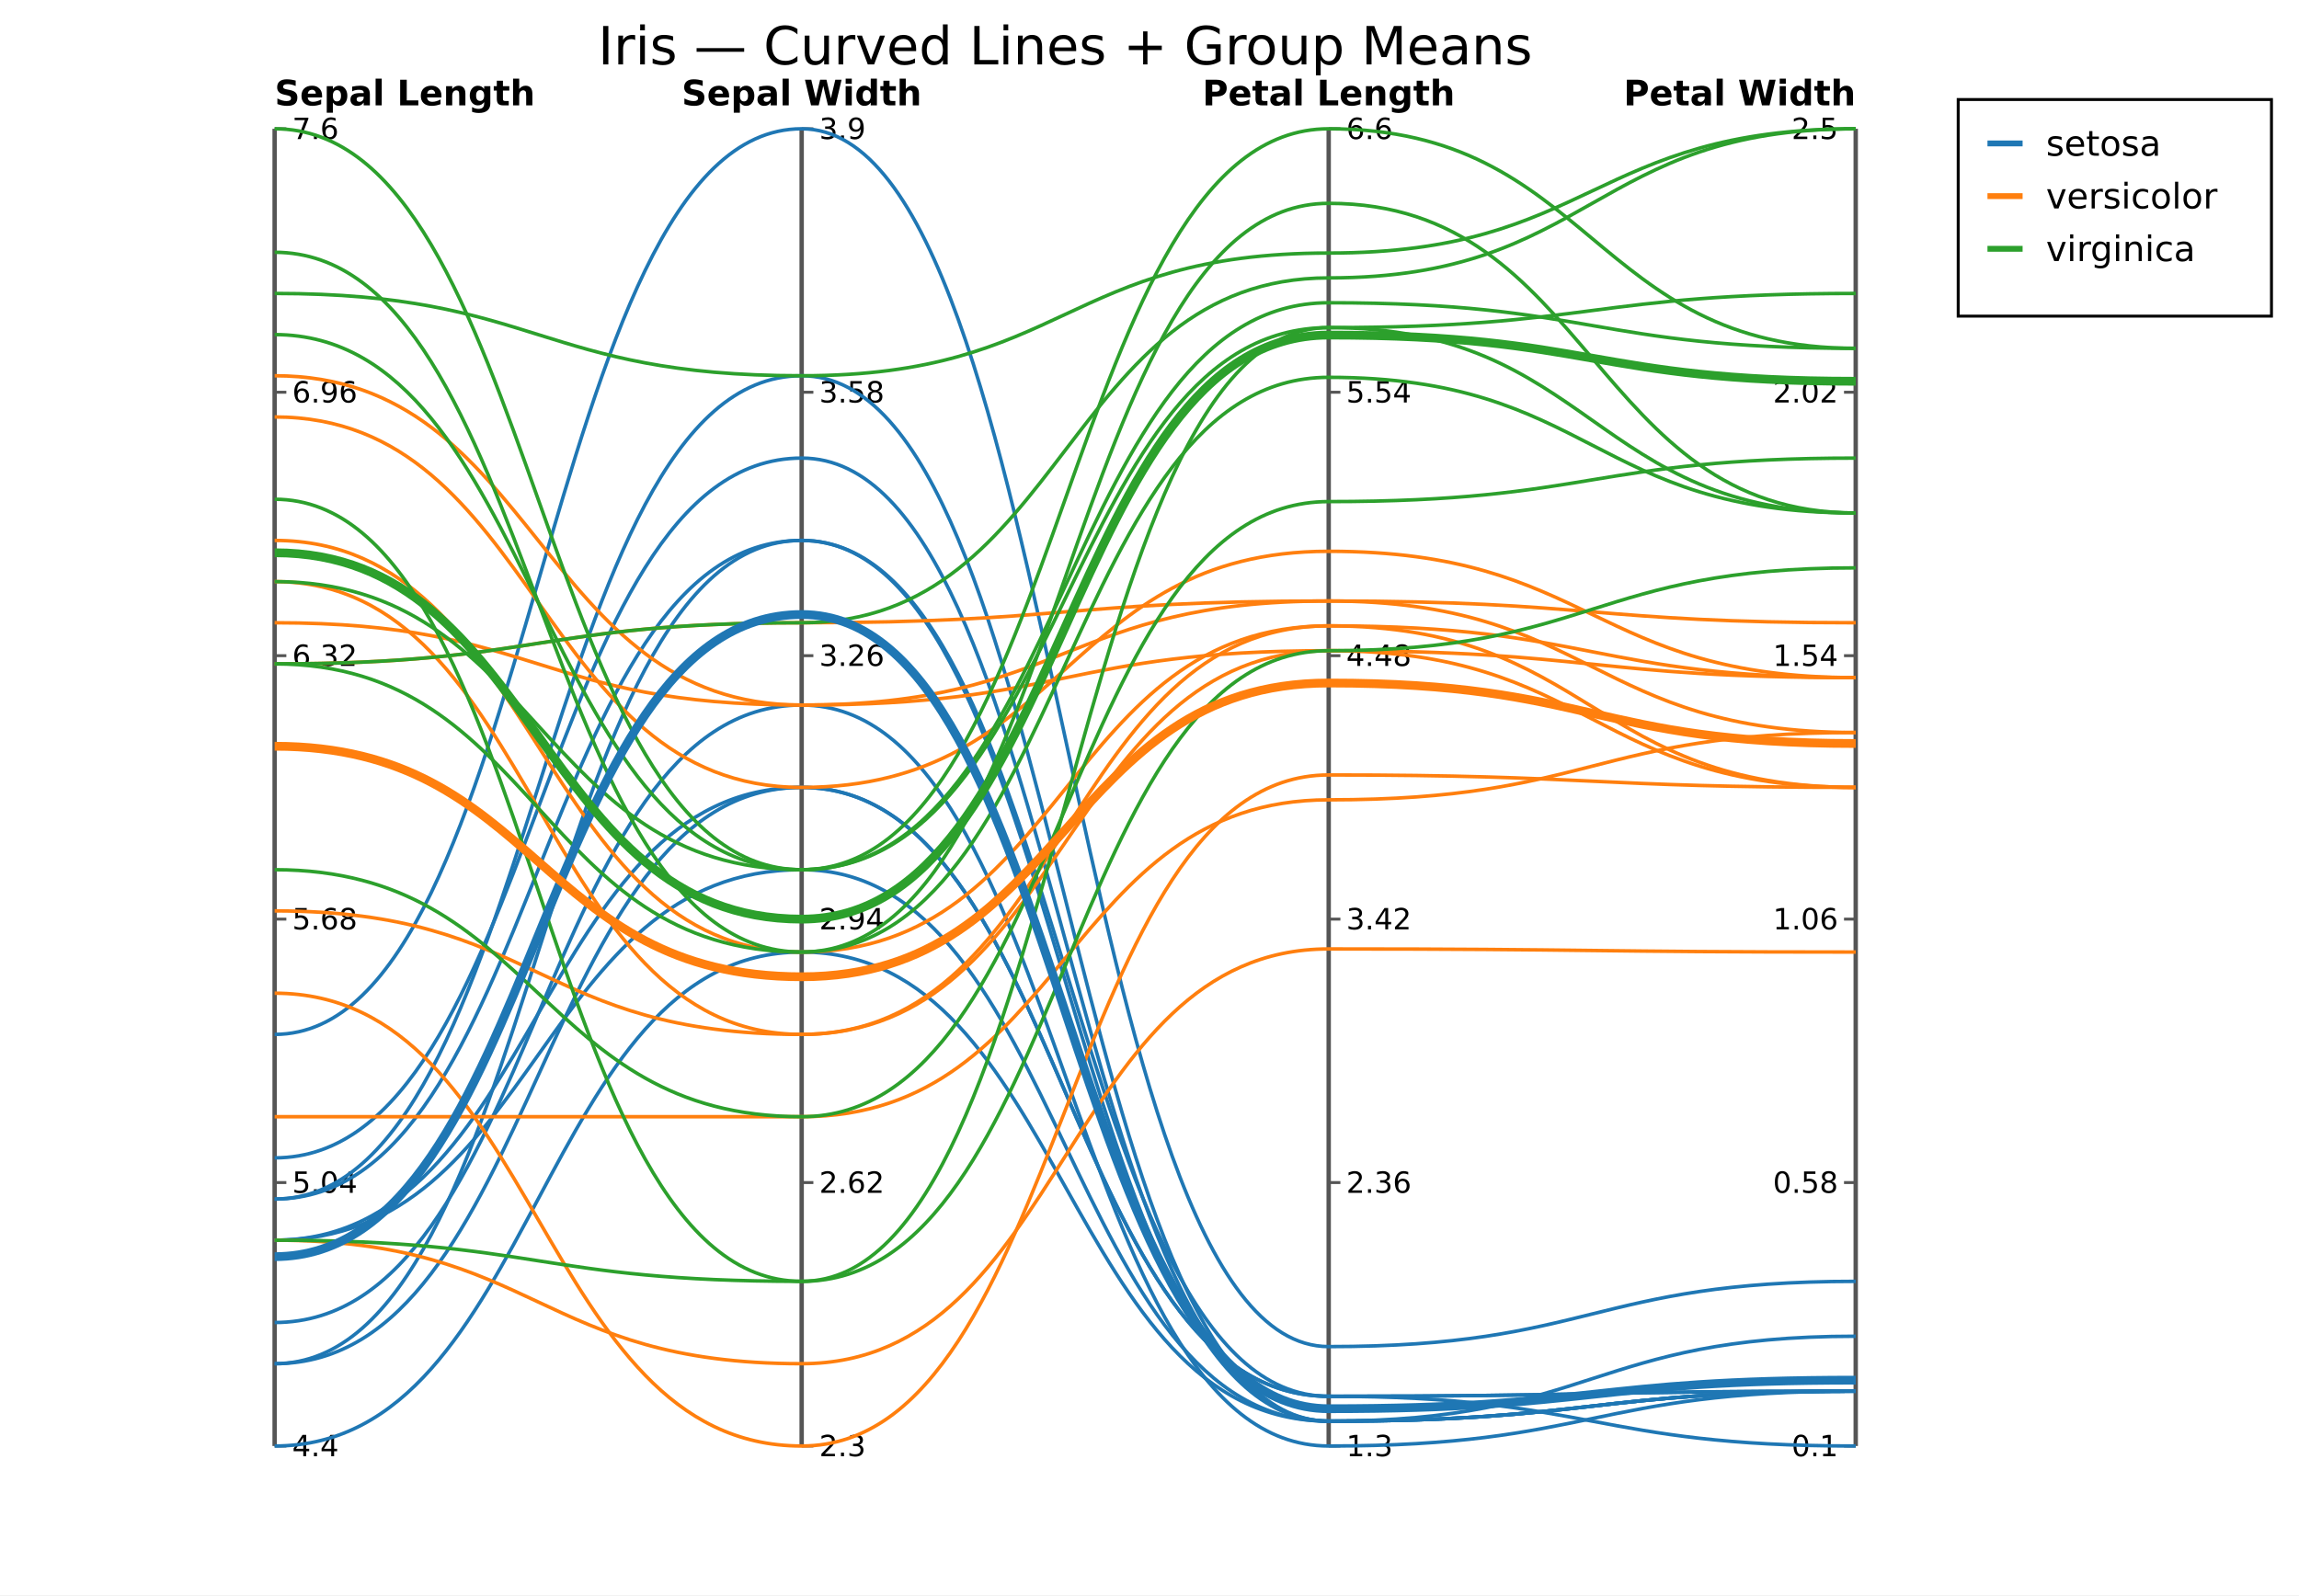
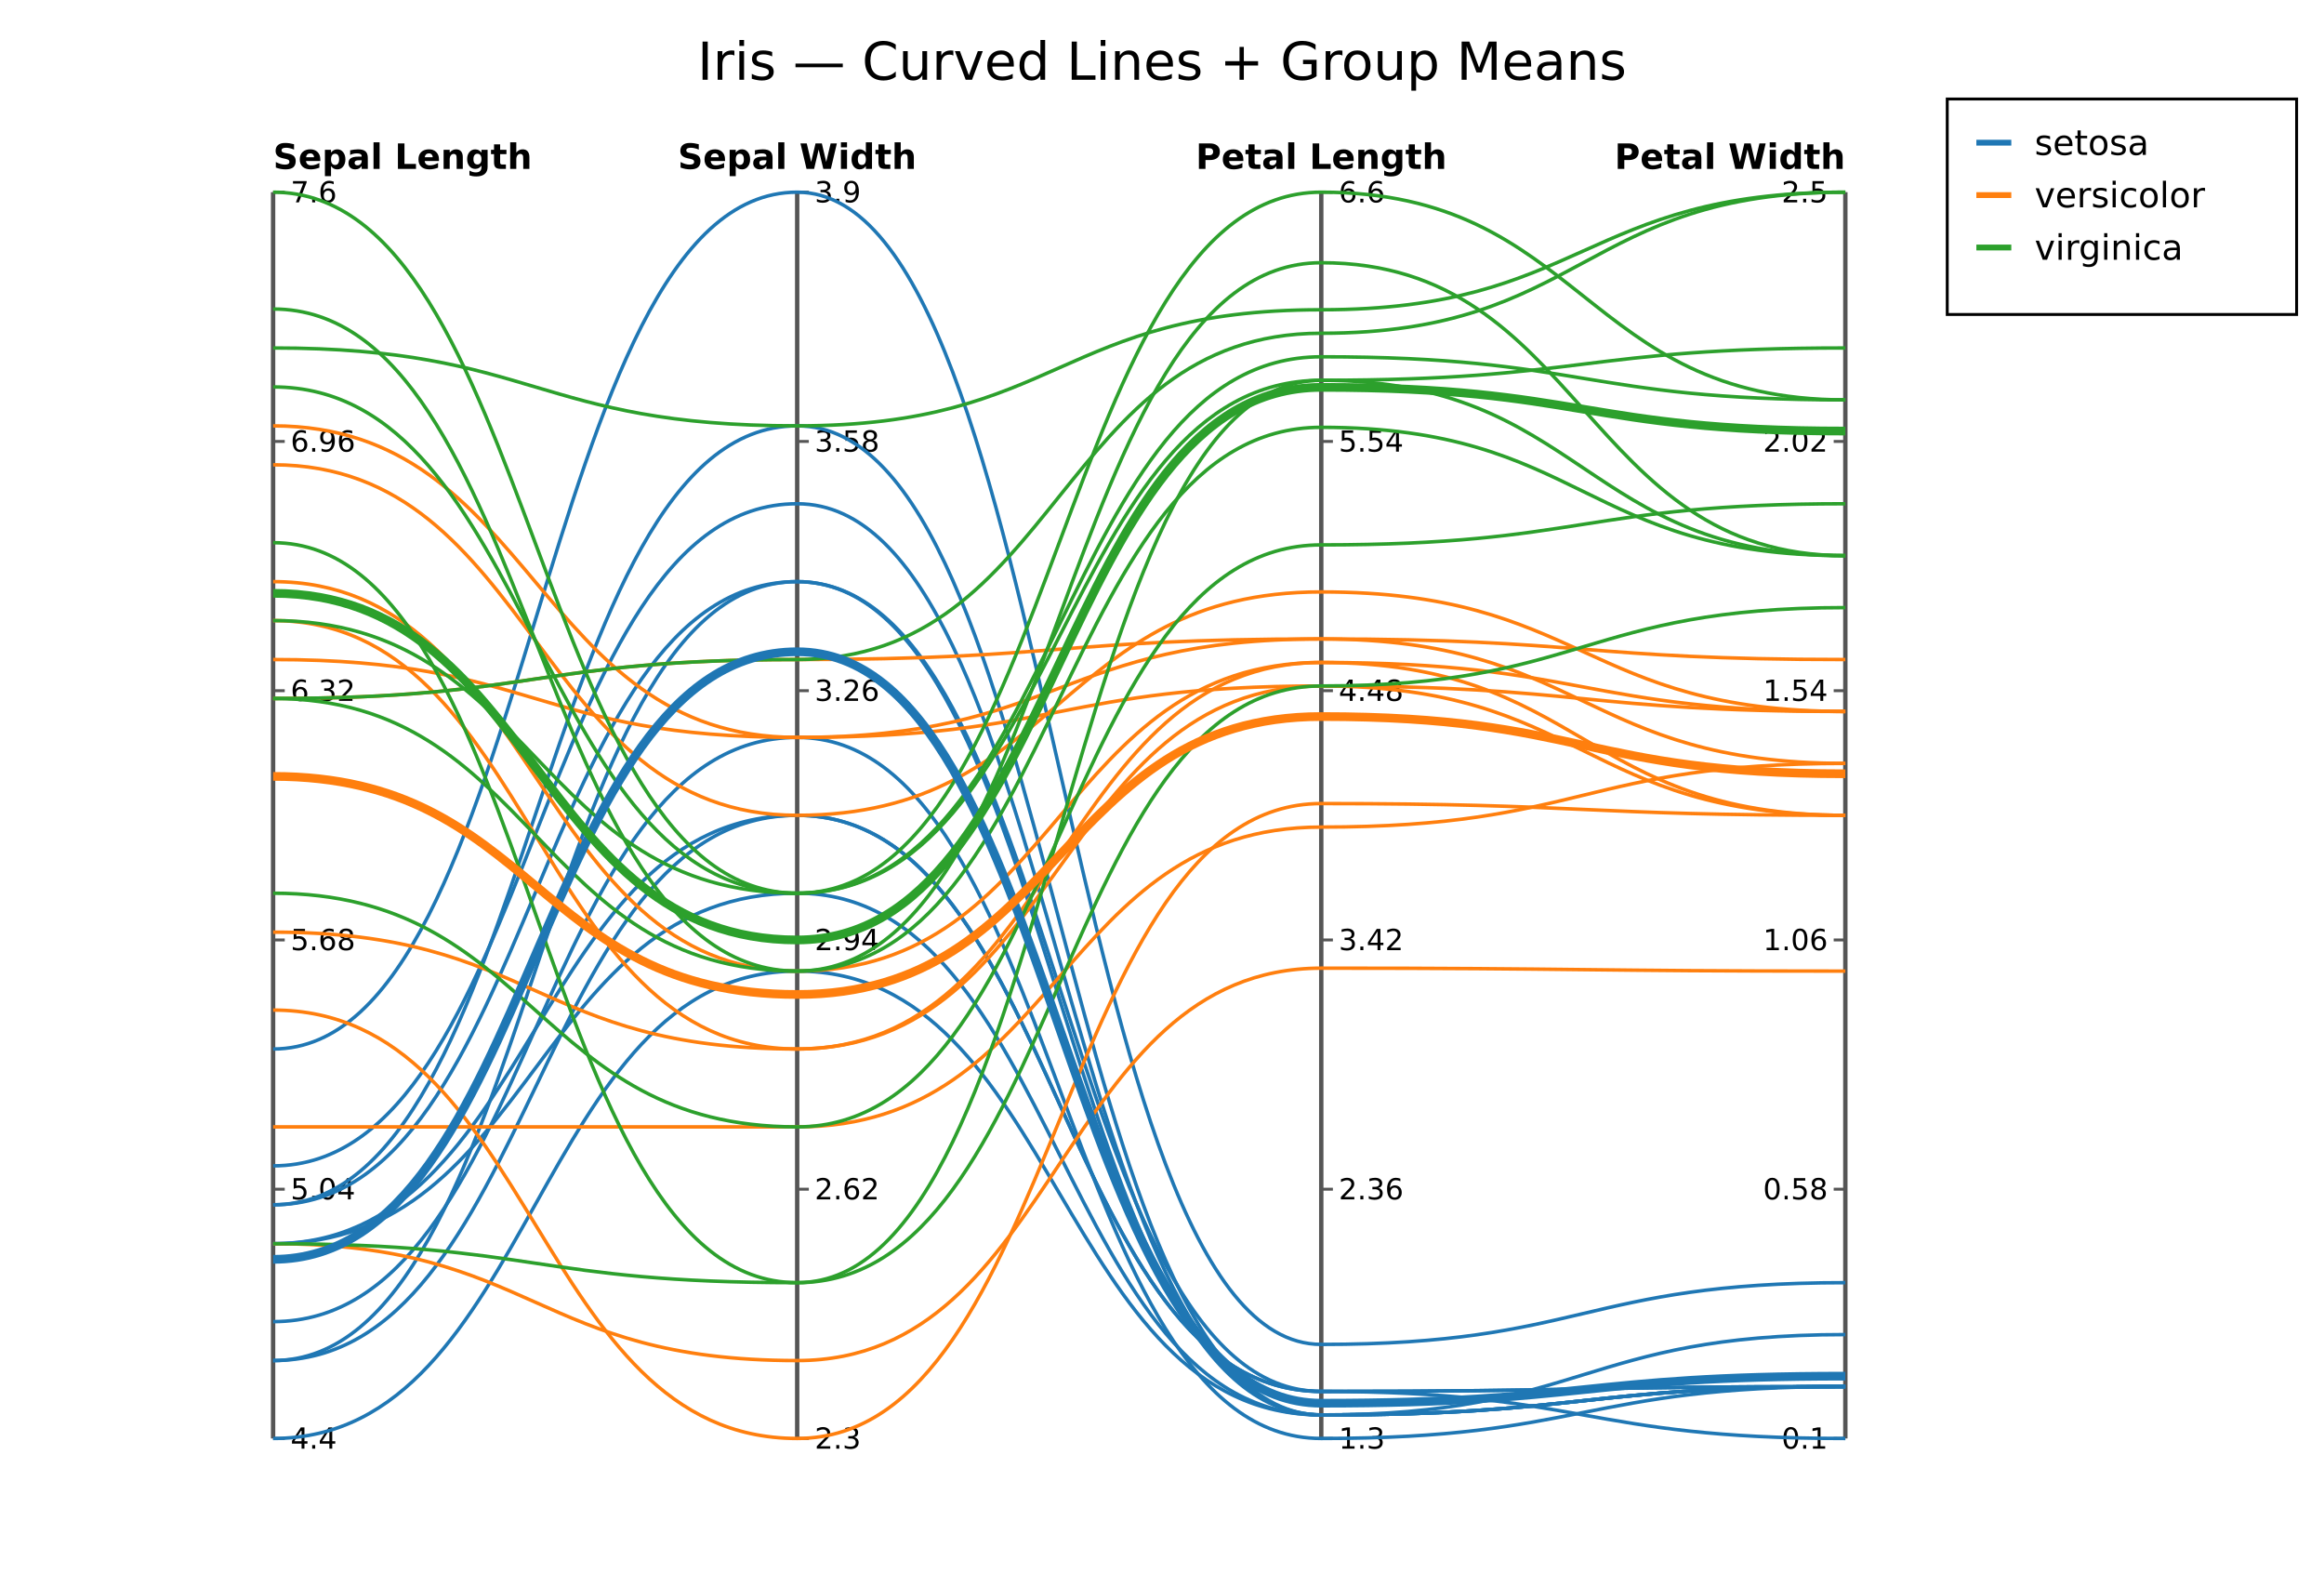
- <svg xmlns="http://www.w3.org/2000/svg" width="785.2" height="545" font-family="DejaVu Sans, Liberation Sans, Arial, sans-serif" fill="black">
+ <svg xmlns="http://www.w3.org/2000/svg" width="798.2" height="545" font-family="DejaVu Sans, Liberation Sans, Arial, sans-serif" fill="black">
  <rect width="100%" height="100%" fill="white" />
-   <text x="363.8" y="22" font-size="18" text-anchor="middle">Iris — Curved Lines + Group Means</text>
-   <line x1="93.8" y1="44" x2="93.8" y2="494" stroke="#555555" stroke-width="1.5" />
-   <line x1="273.8" y1="44" x2="273.8" y2="494" stroke="#555555" stroke-width="1.5" />
-   <line x1="453.8" y1="44" x2="453.8" y2="494" stroke="#555555" stroke-width="1.5" />
-   <line x1="633.8" y1="44" x2="633.8" y2="494" stroke="#555555" stroke-width="1.5" />
-   <text x="93.8" y="36" font-size="12" text-anchor="start" font-weight="bold">Sepal Length</text>
-   <text x="273.8" y="36" font-size="12" text-anchor="middle" font-weight="bold">Sepal Width</text>
-   <text x="453.8" y="36" font-size="12" text-anchor="middle" font-weight="bold">Petal Length</text>
-   <text x="633.8" y="36" font-size="12" text-anchor="end" font-weight="bold">Petal Width</text>
+   <text x="399.1" y="27.4" font-size="18" text-anchor="middle">Iris — Curved Lines + Group Means</text>
+   <line x1="93.8" y1="66" x2="93.8" y2="494" stroke="#555555" stroke-width="1.5" />
+   <line x1="273.8" y1="66" x2="273.8" y2="494" stroke="#555555" stroke-width="1.5" />
+   <line x1="453.8" y1="66" x2="453.8" y2="494" stroke="#555555" stroke-width="1.5" />
+   <line x1="633.8" y1="66" x2="633.8" y2="494" stroke="#555555" stroke-width="1.5" />
+   <text x="93.8" y="58" font-size="12" text-anchor="start" font-weight="bold">Sepal Length</text>
+   <text x="273.8" y="58" font-size="12" text-anchor="middle" font-weight="bold">Sepal Width</text>
+   <text x="453.8" y="58" font-size="12" text-anchor="middle" font-weight="bold">Petal Length</text>
+   <text x="633.8" y="58" font-size="12" text-anchor="end" font-weight="bold">Petal Width</text>
  <line x1="93.8" y1="494" x2="97.8" y2="494" stroke="#555555" stroke-width="1" />
  <text x="99.8" y="497.5" font-size="10" text-anchor="start">4.4</text>
-   <line x1="93.8" y1="404" x2="97.8" y2="404" stroke="#555555" stroke-width="1" />
-   <text x="99.8" y="407.5" font-size="10" text-anchor="start">5.04</text>
-   <line x1="93.8" y1="314" x2="97.8" y2="314" stroke="#555555" stroke-width="1" />
-   <text x="99.8" y="317.5" font-size="10" text-anchor="start">5.68</text>
-   <line x1="93.8" y1="224" x2="97.8" y2="224" stroke="#555555" stroke-width="1" />
-   <text x="99.8" y="227.5" font-size="10" text-anchor="start">6.32</text>
-   <line x1="93.8" y1="134" x2="97.8" y2="134" stroke="#555555" stroke-width="1" />
-   <text x="99.8" y="137.5" font-size="10" text-anchor="start">6.96</text>
-   <line x1="93.8" y1="44" x2="97.8" y2="44" stroke="#555555" stroke-width="1" />
-   <text x="99.8" y="47.5" font-size="10" text-anchor="start">7.6</text>
+   <line x1="93.8" y1="408.4" x2="97.8" y2="408.4" stroke="#555555" stroke-width="1" />
+   <text x="99.8" y="411.9" font-size="10" text-anchor="start">5.04</text>
+   <line x1="93.8" y1="322.8" x2="97.8" y2="322.8" stroke="#555555" stroke-width="1" />
+   <text x="99.8" y="326.3" font-size="10" text-anchor="start">5.68</text>
+   <line x1="93.8" y1="237.2" x2="97.8" y2="237.2" stroke="#555555" stroke-width="1" />
+   <text x="99.8" y="240.7" font-size="10" text-anchor="start">6.32</text>
+   <line x1="93.8" y1="151.6" x2="97.8" y2="151.6" stroke="#555555" stroke-width="1" />
+   <text x="99.8" y="155.1" font-size="10" text-anchor="start">6.96</text>
+   <line x1="93.8" y1="66" x2="97.8" y2="66" stroke="#555555" stroke-width="1" />
+   <text x="99.8" y="69.5" font-size="10" text-anchor="start">7.6</text>
  <line x1="273.8" y1="494" x2="277.8" y2="494" stroke="#555555" stroke-width="1" />
  <text x="279.8" y="497.5" font-size="10" text-anchor="start">2.3</text>
-   <line x1="273.8" y1="404" x2="277.8" y2="404" stroke="#555555" stroke-width="1" />
-   <text x="279.8" y="407.5" font-size="10" text-anchor="start">2.62</text>
-   <line x1="273.8" y1="314" x2="277.8" y2="314" stroke="#555555" stroke-width="1" />
-   <text x="279.8" y="317.5" font-size="10" text-anchor="start">2.94</text>
-   <line x1="273.8" y1="224" x2="277.8" y2="224" stroke="#555555" stroke-width="1" />
-   <text x="279.8" y="227.5" font-size="10" text-anchor="start">3.26</text>
-   <line x1="273.8" y1="134" x2="277.8" y2="134" stroke="#555555" stroke-width="1" />
-   <text x="279.8" y="137.5" font-size="10" text-anchor="start">3.58</text>
-   <line x1="273.8" y1="44" x2="277.8" y2="44" stroke="#555555" stroke-width="1" />
-   <text x="279.8" y="47.5" font-size="10" text-anchor="start">3.9</text>
+   <line x1="273.8" y1="408.4" x2="277.8" y2="408.4" stroke="#555555" stroke-width="1" />
+   <text x="279.8" y="411.9" font-size="10" text-anchor="start">2.62</text>
+   <line x1="273.8" y1="322.8" x2="277.8" y2="322.8" stroke="#555555" stroke-width="1" />
+   <text x="279.8" y="326.3" font-size="10" text-anchor="start">2.94</text>
+   <line x1="273.8" y1="237.2" x2="277.8" y2="237.2" stroke="#555555" stroke-width="1" />
+   <text x="279.8" y="240.7" font-size="10" text-anchor="start">3.26</text>
+   <line x1="273.8" y1="151.6" x2="277.8" y2="151.6" stroke="#555555" stroke-width="1" />
+   <text x="279.8" y="155.1" font-size="10" text-anchor="start">3.58</text>
+   <line x1="273.8" y1="66" x2="277.8" y2="66" stroke="#555555" stroke-width="1" />
+   <text x="279.8" y="69.5" font-size="10" text-anchor="start">3.9</text>
  <line x1="453.8" y1="494" x2="457.8" y2="494" stroke="#555555" stroke-width="1" />
  <text x="459.8" y="497.5" font-size="10" text-anchor="start">1.3</text>
-   <line x1="453.8" y1="404" x2="457.8" y2="404" stroke="#555555" stroke-width="1" />
-   <text x="459.8" y="407.5" font-size="10" text-anchor="start">2.36</text>
-   <line x1="453.8" y1="314" x2="457.8" y2="314" stroke="#555555" stroke-width="1" />
-   <text x="459.8" y="317.5" font-size="10" text-anchor="start">3.42</text>
-   <line x1="453.8" y1="224" x2="457.8" y2="224" stroke="#555555" stroke-width="1" />
-   <text x="459.8" y="227.5" font-size="10" text-anchor="start">4.48</text>
-   <line x1="453.8" y1="134" x2="457.8" y2="134" stroke="#555555" stroke-width="1" />
-   <text x="459.8" y="137.5" font-size="10" text-anchor="start">5.54</text>
-   <line x1="453.8" y1="44" x2="457.8" y2="44" stroke="#555555" stroke-width="1" />
-   <text x="459.8" y="47.5" font-size="10" text-anchor="start">6.6</text>
+   <line x1="453.8" y1="408.4" x2="457.8" y2="408.4" stroke="#555555" stroke-width="1" />
+   <text x="459.8" y="411.9" font-size="10" text-anchor="start">2.36</text>
+   <line x1="453.8" y1="322.8" x2="457.8" y2="322.8" stroke="#555555" stroke-width="1" />
+   <text x="459.8" y="326.3" font-size="10" text-anchor="start">3.42</text>
+   <line x1="453.8" y1="237.2" x2="457.8" y2="237.2" stroke="#555555" stroke-width="1" />
+   <text x="459.8" y="240.7" font-size="10" text-anchor="start">4.48</text>
+   <line x1="453.8" y1="151.6" x2="457.8" y2="151.6" stroke="#555555" stroke-width="1" />
+   <text x="459.8" y="155.1" font-size="10" text-anchor="start">5.54</text>
+   <line x1="453.8" y1="66" x2="457.8" y2="66" stroke="#555555" stroke-width="1" />
+   <text x="459.8" y="69.5" font-size="10" text-anchor="start">6.6</text>
  <line x1="633.8" y1="494" x2="629.8" y2="494" stroke="#555555" stroke-width="1" />
  <text x="627.8" y="497.5" font-size="10" text-anchor="end">0.1</text>
-   <line x1="633.8" y1="404" x2="629.8" y2="404" stroke="#555555" stroke-width="1" />
-   <text x="627.8" y="407.5" font-size="10" text-anchor="end">0.58</text>
-   <line x1="633.8" y1="314" x2="629.8" y2="314" stroke="#555555" stroke-width="1" />
-   <text x="627.8" y="317.5" font-size="10" text-anchor="end">1.06</text>
-   <line x1="633.8" y1="224" x2="629.8" y2="224" stroke="#555555" stroke-width="1" />
-   <text x="627.8" y="227.5" font-size="10" text-anchor="end">1.54</text>
-   <line x1="633.8" y1="134" x2="629.8" y2="134" stroke="#555555" stroke-width="1" />
-   <text x="627.8" y="137.5" font-size="10" text-anchor="end">2.02</text>
-   <line x1="633.8" y1="44" x2="629.8" y2="44" stroke="#555555" stroke-width="1" />
-   <text x="627.8" y="47.5" font-size="10" text-anchor="end">2.5</text>
-   <path d="M 93.80,395.56 C 183.80,395.56 183.80,156.50 273.80,156.50 C 363.80,156.50 363.80,485.51 453.80,485.51 C 543.80,485.51 543.80,475.25 633.80,475.25" stroke="#1f77b4" stroke-width="1.2" fill="none" fill-opacity="0.35" />
-   <path d="M 93.80,423.69 C 183.80,423.69 183.80,297.12 273.80,297.12 C 363.80,297.12 363.80,485.51 453.80,485.51 C 543.80,485.51 543.80,475.25 633.80,475.25" stroke="#1f77b4" stroke-width="1.2" fill="none" fill-opacity="0.35" />
-   <path d="M 93.80,451.81 C 183.80,451.81 183.80,240.87 273.80,240.87 C 363.80,240.87 363.80,494.00 453.80,494.00 C 543.80,494.00 543.80,475.25 633.80,475.25" stroke="#1f77b4" stroke-width="1.2" fill="none" fill-opacity="0.35" />
-   <path d="M 93.80,465.88 C 183.80,465.88 183.80,269.00 273.80,269.00 C 363.80,269.00 363.80,477.02 453.80,477.02 C 543.80,477.02 543.80,475.25 633.80,475.25" stroke="#1f77b4" stroke-width="1.2" fill="none" fill-opacity="0.35" />
-   <path d="M 93.80,409.63 C 183.80,409.63 183.80,128.37 273.80,128.37 C 363.80,128.37 363.80,485.51 453.80,485.51 C 543.80,485.51 543.80,475.25 633.80,475.25" stroke="#1f77b4" stroke-width="1.2" fill="none" fill-opacity="0.35" />
-   <path d="M 93.80,353.38 C 183.80,353.38 183.80,44.00 273.80,44.00 C 363.80,44.00 363.80,460.04 453.80,460.04 C 543.80,460.04 543.80,437.75 633.80,437.75" stroke="#1f77b4" stroke-width="1.2" fill="none" fill-opacity="0.35" />
-   <path d="M 93.80,465.88 C 183.80,465.88 183.80,184.62 273.80,184.62 C 363.80,184.62 363.80,485.51 453.80,485.51 C 543.80,485.51 543.80,456.50 633.80,456.50" stroke="#1f77b4" stroke-width="1.2" fill="none" fill-opacity="0.35" />
-   <path d="M 93.80,409.63 C 183.80,409.63 183.80,184.62 273.80,184.62 C 363.80,184.62 363.80,477.02 453.80,477.02 C 543.80,477.02 543.80,475.25 633.80,475.25" stroke="#1f77b4" stroke-width="1.2" fill="none" fill-opacity="0.35" />
-   <path d="M 93.80,494.00 C 183.80,494.00 183.80,325.25 273.80,325.25 C 363.80,325.25 363.80,485.51 453.80,485.51 C 543.80,485.51 543.80,475.25 633.80,475.25" stroke="#1f77b4" stroke-width="1.2" fill="none" fill-opacity="0.35" />
-   <path d="M 93.80,423.69 C 183.80,423.69 183.80,269.00 273.80,269.00 C 363.80,269.00 363.80,477.02 453.80,477.02 C 543.80,477.02 543.80,494.00 633.80,494.00" stroke="#1f77b4" stroke-width="1.2" fill="none" fill-opacity="0.35" />
-   <path d="M 93.80,128.37 C 183.80,128.37 183.80,240.87 273.80,240.87 C 363.80,240.87 363.80,205.32 453.80,205.32 C 543.80,205.32 543.80,250.25 633.80,250.25" stroke="#ff7f0e" stroke-width="1.2" fill="none" fill-opacity="0.35" />
-   <path d="M 93.80,212.75 C 183.80,212.75 183.80,240.87 273.80,240.87 C 363.80,240.87 363.80,222.30 453.80,222.30 C 543.80,222.30 543.80,231.50 633.80,231.50" stroke="#ff7f0e" stroke-width="1.2" fill="none" fill-opacity="0.35" />
-   <path d="M 93.80,142.44 C 183.80,142.44 183.80,269.00 273.80,269.00 C 363.80,269.00 363.80,188.34 453.80,188.34 C 543.80,188.34 543.80,231.50 633.80,231.50" stroke="#ff7f0e" stroke-width="1.2" fill="none" fill-opacity="0.35" />
-   <path d="M 93.80,339.31 C 183.80,339.31 183.80,494.00 273.80,494.00 C 363.80,494.00 363.80,264.75 453.80,264.75 C 543.80,264.75 543.80,269.00 633.80,269.00" stroke="#ff7f0e" stroke-width="1.2" fill="none" fill-opacity="0.35" />
-   <path d="M 93.80,198.69 C 183.80,198.69 183.80,353.38 273.80,353.38 C 363.80,353.38 363.80,213.81 453.80,213.81 C 543.80,213.81 543.80,231.50 633.80,231.50" stroke="#ff7f0e" stroke-width="1.2" fill="none" fill-opacity="0.35" />
-   <path d="M 93.80,311.19 C 183.80,311.19 183.80,353.38 273.80,353.38 C 363.80,353.38 363.80,222.30 453.80,222.30 C 543.80,222.30 543.80,269.00 633.80,269.00" stroke="#ff7f0e" stroke-width="1.2" fill="none" fill-opacity="0.35" />
-   <path d="M 93.80,226.81 C 183.80,226.81 183.80,212.75 273.80,212.75 C 363.80,212.75 363.80,205.32 453.80,205.32 C 543.80,205.32 543.80,212.75 633.80,212.75" stroke="#ff7f0e" stroke-width="1.2" fill="none" fill-opacity="0.35" />
-   <path d="M 93.80,423.69 C 183.80,423.69 183.80,465.88 273.80,465.88 C 363.80,465.88 363.80,324.19 453.80,324.19 C 543.80,324.19 543.80,325.25 633.80,325.25" stroke="#ff7f0e" stroke-width="1.2" fill="none" fill-opacity="0.35" />
-   <path d="M 93.80,184.63 C 183.80,184.63 183.80,325.25 273.80,325.25 C 363.80,325.25 363.80,213.81 453.80,213.81 C 543.80,213.81 543.80,269.00 633.80,269.00" stroke="#ff7f0e" stroke-width="1.2" fill="none" fill-opacity="0.35" />
-   <path d="M 93.80,381.50 C 183.80,381.50 183.80,381.50 273.80,381.50 C 363.80,381.50 363.80,273.25 453.80,273.25 C 543.80,273.25 543.80,250.25 633.80,250.25" stroke="#ff7f0e" stroke-width="1.2" fill="none" fill-opacity="0.35" />
-   <path d="M 93.80,226.81 C 183.80,226.81 183.80,212.75 273.80,212.75 C 363.80,212.75 363.80,94.94 453.80,94.94 C 543.80,94.94 543.80,44.00 633.80,44.00" stroke="#2ca02c" stroke-width="1.2" fill="none" fill-opacity="0.35" />
-   <path d="M 93.80,297.12 C 183.80,297.12 183.80,381.50 273.80,381.50 C 363.80,381.50 363.80,171.36 453.80,171.36 C 543.80,171.36 543.80,156.50 633.80,156.50" stroke="#2ca02c" stroke-width="1.2" fill="none" fill-opacity="0.35" />
-   <path d="M 93.80,114.31 C 183.80,114.31 183.80,297.12 273.80,297.12 C 363.80,297.12 363.80,103.43 453.80,103.43 C 543.80,103.43 543.80,119.00 633.80,119.00" stroke="#2ca02c" stroke-width="1.2" fill="none" fill-opacity="0.35" />
-   <path d="M 93.80,226.81 C 183.80,226.81 183.80,325.25 273.80,325.25 C 363.80,325.25 363.80,128.91 453.80,128.91 C 543.80,128.91 543.80,175.25 633.80,175.25" stroke="#2ca02c" stroke-width="1.2" fill="none" fill-opacity="0.35" />
-   <path d="M 93.80,198.69 C 183.80,198.69 183.80,297.12 273.80,297.12 C 363.80,297.12 363.80,111.92 453.80,111.92 C 543.80,111.92 543.80,100.25 633.80,100.25" stroke="#2ca02c" stroke-width="1.2" fill="none" fill-opacity="0.35" />
-   <path d="M 93.80,44.00 C 183.80,44.00 183.80,297.12 273.80,297.12 C 363.80,297.12 363.80,44.00 453.80,44.00 C 543.80,44.00 543.80,119.00 633.80,119.00" stroke="#2ca02c" stroke-width="1.2" fill="none" fill-opacity="0.35" />
-   <path d="M 93.80,423.69 C 183.80,423.69 183.80,437.75 273.80,437.75 C 363.80,437.75 363.80,222.30 453.80,222.30 C 543.80,222.30 543.80,194.00 633.80,194.00" stroke="#2ca02c" stroke-width="1.2" fill="none" fill-opacity="0.35" />
-   <path d="M 93.80,86.19 C 183.80,86.19 183.80,325.25 273.80,325.25 C 363.80,325.25 363.80,69.47 453.80,69.47 C 543.80,69.47 543.80,175.25 633.80,175.25" stroke="#2ca02c" stroke-width="1.2" fill="none" fill-opacity="0.35" />
-   <path d="M 93.80,170.56 C 183.80,170.56 183.80,437.75 273.80,437.75 C 363.80,437.75 363.80,111.92 453.80,111.92 C 543.80,111.92 543.80,175.25 633.80,175.25" stroke="#2ca02c" stroke-width="1.2" fill="none" fill-opacity="0.35" />
-   <path d="M 93.80,100.25 C 183.80,100.25 183.80,128.37 273.80,128.37 C 363.80,128.37 363.80,86.45 453.80,86.45 C 543.80,86.45 543.80,44.00 633.80,44.00" stroke="#2ca02c" stroke-width="1.2" fill="none" fill-opacity="0.35" />
-   <path d="M 93.80,429.31 C 183.80,429.31 183.80,209.94 273.80,209.94 C 363.80,209.94 363.80,481.26 453.80,481.26 C 543.80,481.26 543.80,471.50 633.80,471.50" stroke="#1f77b4" stroke-width="3" fill="none" fill-opacity="1" />
-   <path d="M 93.80,254.94 C 183.80,254.94 183.80,333.69 273.80,333.69 C 363.80,333.69 363.80,233.34 453.80,233.34 C 543.80,233.34 543.80,254.00 633.80,254.00" stroke="#ff7f0e" stroke-width="3" fill="none" fill-opacity="1" />
-   <path d="M 93.80,188.84 C 183.80,188.84 183.80,314.00 273.80,314.00 C 363.80,314.00 363.80,114.47 453.80,114.47 C 543.80,114.47 543.80,130.25 633.80,130.25" stroke="#2ca02c" stroke-width="3" fill="none" fill-opacity="1" />
-   <rect x="668.8" y="34" width="107" height="74" fill="#ffffff" />
-   <rect x="668.8" y="34" width="107" height="74" fill="none" stroke="#000000" stroke-width="1" />
+   <line x1="633.8" y1="408.4" x2="629.8" y2="408.4" stroke="#555555" stroke-width="1" />
+   <text x="627.8" y="411.9" font-size="10" text-anchor="end">0.58</text>
+   <line x1="633.8" y1="322.8" x2="629.8" y2="322.8" stroke="#555555" stroke-width="1" />
+   <text x="627.8" y="326.3" font-size="10" text-anchor="end">1.06</text>
+   <line x1="633.8" y1="237.2" x2="629.8" y2="237.2" stroke="#555555" stroke-width="1" />
+   <text x="627.8" y="240.7" font-size="10" text-anchor="end">1.54</text>
+   <line x1="633.8" y1="151.6" x2="629.8" y2="151.6" stroke="#555555" stroke-width="1" />
+   <text x="627.8" y="155.1" font-size="10" text-anchor="end">2.02</text>
+   <line x1="633.8" y1="66" x2="629.8" y2="66" stroke="#555555" stroke-width="1" />
+   <text x="627.8" y="69.5" font-size="10" text-anchor="end">2.5</text>
+   <path d="M 93.80,400.38 C 183.80,400.38 183.80,173.00 273.80,173.00 C 363.80,173.00 363.80,485.92 453.80,485.92 C 543.80,485.92 543.80,476.17 633.80,476.17" stroke="#1f77b4" stroke-width="1.2" fill="none" fill-opacity="0.35" />
+   <path d="M 93.80,427.12 C 183.80,427.12 183.80,306.75 273.80,306.75 C 363.80,306.75 363.80,485.92 453.80,485.92 C 543.80,485.92 543.80,476.17 633.80,476.17" stroke="#1f77b4" stroke-width="1.2" fill="none" fill-opacity="0.35" />
+   <path d="M 93.80,453.88 C 183.80,453.88 183.80,253.25 273.80,253.25 C 363.80,253.25 363.80,494.00 453.80,494.00 C 543.80,494.00 543.80,476.17 633.80,476.17" stroke="#1f77b4" stroke-width="1.2" fill="none" fill-opacity="0.35" />
+   <path d="M 93.80,467.25 C 183.80,467.25 183.80,280.00 273.80,280.00 C 363.80,280.00 363.80,477.85 453.80,477.85 C 543.80,477.85 543.80,476.17 633.80,476.17" stroke="#1f77b4" stroke-width="1.2" fill="none" fill-opacity="0.35" />
+   <path d="M 93.80,413.75 C 183.80,413.75 183.80,146.25 273.80,146.25 C 363.80,146.25 363.80,485.92 453.80,485.92 C 543.80,485.92 543.80,476.17 633.80,476.17" stroke="#1f77b4" stroke-width="1.2" fill="none" fill-opacity="0.35" />
+   <path d="M 93.80,360.25 C 183.80,360.25 183.80,66.00 273.80,66.00 C 363.80,66.00 363.80,461.70 453.80,461.70 C 543.80,461.70 543.80,440.50 633.80,440.50" stroke="#1f77b4" stroke-width="1.2" fill="none" fill-opacity="0.35" />
+   <path d="M 93.80,467.25 C 183.80,467.25 183.80,199.75 273.80,199.75 C 363.80,199.75 363.80,485.92 453.80,485.92 C 543.80,485.92 543.80,458.33 633.80,458.33" stroke="#1f77b4" stroke-width="1.2" fill="none" fill-opacity="0.35" />
+   <path d="M 93.80,413.75 C 183.80,413.75 183.80,199.75 273.80,199.75 C 363.80,199.75 363.80,477.85 453.80,477.85 C 543.80,477.85 543.80,476.17 633.80,476.17" stroke="#1f77b4" stroke-width="1.2" fill="none" fill-opacity="0.35" />
+   <path d="M 93.80,494.00 C 183.80,494.00 183.80,333.50 273.80,333.50 C 363.80,333.50 363.80,485.92 453.80,485.92 C 543.80,485.92 543.80,476.17 633.80,476.17" stroke="#1f77b4" stroke-width="1.2" fill="none" fill-opacity="0.35" />
+   <path d="M 93.80,427.12 C 183.80,427.12 183.80,280.00 273.80,280.00 C 363.80,280.00 363.80,477.85 453.80,477.85 C 543.80,477.85 543.80,494.00 633.80,494.00" stroke="#1f77b4" stroke-width="1.2" fill="none" fill-opacity="0.35" />
+   <path d="M 93.80,146.25 C 183.80,146.25 183.80,253.25 273.80,253.25 C 363.80,253.25 363.80,219.43 453.80,219.43 C 543.80,219.43 543.80,262.17 633.80,262.17" stroke="#ff7f0e" stroke-width="1.2" fill="none" fill-opacity="0.35" />
+   <path d="M 93.80,226.50 C 183.80,226.50 183.80,253.25 273.80,253.25 C 363.80,253.25 363.80,235.58 453.80,235.58 C 543.80,235.58 543.80,244.33 633.80,244.33" stroke="#ff7f0e" stroke-width="1.2" fill="none" fill-opacity="0.35" />
+   <path d="M 93.80,159.62 C 183.80,159.62 183.80,280.00 273.80,280.00 C 363.80,280.00 363.80,203.28 453.80,203.28 C 543.80,203.28 543.80,244.33 633.80,244.33" stroke="#ff7f0e" stroke-width="1.2" fill="none" fill-opacity="0.35" />
+   <path d="M 93.80,346.88 C 183.80,346.88 183.80,494.00 273.80,494.00 C 363.80,494.00 363.80,275.96 453.80,275.96 C 543.80,275.96 543.80,280.00 633.80,280.00" stroke="#ff7f0e" stroke-width="1.2" fill="none" fill-opacity="0.35" />
+   <path d="M 93.80,213.12 C 183.80,213.12 183.80,360.25 273.80,360.25 C 363.80,360.25 363.80,227.51 453.80,227.51 C 543.80,227.51 543.80,244.33 633.80,244.33" stroke="#ff7f0e" stroke-width="1.2" fill="none" fill-opacity="0.35" />
+   <path d="M 93.80,320.12 C 183.80,320.12 183.80,360.25 273.80,360.25 C 363.80,360.25 363.80,235.58 453.80,235.58 C 543.80,235.58 543.80,280.00 633.80,280.00" stroke="#ff7f0e" stroke-width="1.2" fill="none" fill-opacity="0.35" />
+   <path d="M 93.80,239.88 C 183.80,239.88 183.80,226.50 273.80,226.50 C 363.80,226.50 363.80,219.43 453.80,219.43 C 543.80,219.43 543.80,226.50 633.80,226.50" stroke="#ff7f0e" stroke-width="1.2" fill="none" fill-opacity="0.35" />
+   <path d="M 93.80,427.12 C 183.80,427.12 183.80,467.25 273.80,467.25 C 363.80,467.25 363.80,332.49 453.80,332.49 C 543.80,332.49 543.80,333.50 633.80,333.50" stroke="#ff7f0e" stroke-width="1.2" fill="none" fill-opacity="0.35" />
+   <path d="M 93.80,199.75 C 183.80,199.75 183.80,333.50 273.80,333.50 C 363.80,333.50 363.80,227.51 453.80,227.51 C 543.80,227.51 543.80,280.00 633.80,280.00" stroke="#ff7f0e" stroke-width="1.2" fill="none" fill-opacity="0.35" />
+   <path d="M 93.80,387.00 C 183.80,387.00 183.80,387.00 273.80,387.00 C 363.80,387.00 363.80,284.04 453.80,284.04 C 543.80,284.04 543.80,262.17 633.80,262.17" stroke="#ff7f0e" stroke-width="1.2" fill="none" fill-opacity="0.35" />
+   <path d="M 93.80,239.88 C 183.80,239.88 183.80,226.50 273.80,226.50 C 363.80,226.50 363.80,114.45 453.80,114.45 C 543.80,114.45 543.80,66.00 633.80,66.00" stroke="#2ca02c" stroke-width="1.2" fill="none" fill-opacity="0.35" />
+   <path d="M 93.80,306.75 C 183.80,306.75 183.80,387.00 273.80,387.00 C 363.80,387.00 363.80,187.13 453.80,187.13 C 543.80,187.13 543.80,173.00 633.80,173.00" stroke="#2ca02c" stroke-width="1.2" fill="none" fill-opacity="0.35" />
+   <path d="M 93.80,132.88 C 183.80,132.88 183.80,306.75 273.80,306.75 C 363.80,306.75 363.80,122.53 453.80,122.53 C 543.80,122.53 543.80,137.33 633.80,137.33" stroke="#2ca02c" stroke-width="1.2" fill="none" fill-opacity="0.35" />
+   <path d="M 93.80,239.88 C 183.80,239.88 183.80,333.50 273.80,333.50 C 363.80,333.50 363.80,146.75 453.80,146.75 C 543.80,146.75 543.80,190.83 633.80,190.83" stroke="#2ca02c" stroke-width="1.2" fill="none" fill-opacity="0.35" />
+   <path d="M 93.80,213.12 C 183.80,213.12 183.80,306.75 273.80,306.75 C 363.80,306.75 363.80,130.60 453.80,130.60 C 543.80,130.60 543.80,119.50 633.80,119.50" stroke="#2ca02c" stroke-width="1.2" fill="none" fill-opacity="0.35" />
+   <path d="M 93.80,66.00 C 183.80,66.00 183.80,306.75 273.80,306.75 C 363.80,306.75 363.80,66.00 453.80,66.00 C 543.80,66.00 543.80,137.33 633.80,137.33" stroke="#2ca02c" stroke-width="1.2" fill="none" fill-opacity="0.35" />
+   <path d="M 93.80,427.12 C 183.80,427.12 183.80,440.50 273.80,440.50 C 363.80,440.50 363.80,235.58 453.80,235.58 C 543.80,235.58 543.80,208.67 633.80,208.67" stroke="#2ca02c" stroke-width="1.2" fill="none" fill-opacity="0.35" />
+   <path d="M 93.80,106.12 C 183.80,106.12 183.80,333.50 273.80,333.50 C 363.80,333.50 363.80,90.23 453.80,90.23 C 543.80,90.23 543.80,190.83 633.80,190.83" stroke="#2ca02c" stroke-width="1.2" fill="none" fill-opacity="0.35" />
+   <path d="M 93.80,186.37 C 183.80,186.37 183.80,440.50 273.80,440.50 C 363.80,440.50 363.80,130.60 453.80,130.60 C 543.80,130.60 543.80,190.83 633.80,190.83" stroke="#2ca02c" stroke-width="1.2" fill="none" fill-opacity="0.35" />
+   <path d="M 93.80,119.50 C 183.80,119.50 183.80,146.25 273.80,146.25 C 363.80,146.25 363.80,106.38 453.80,106.38 C 543.80,106.38 543.80,66.00 633.80,66.00" stroke="#2ca02c" stroke-width="1.2" fill="none" fill-opacity="0.35" />
+   <path d="M 93.80,432.48 C 183.80,432.48 183.80,223.83 273.80,223.83 C 363.80,223.83 363.80,481.89 453.80,481.89 C 543.80,481.89 543.80,472.60 633.80,472.60" stroke="#1f77b4" stroke-width="3" fill="none" fill-opacity="1" />
+   <path d="M 93.80,266.63 C 183.80,266.63 183.80,341.52 273.80,341.52 C 363.80,341.52 363.80,246.08 453.80,246.08 C 543.80,246.08 543.80,265.73 633.80,265.73" stroke="#ff7f0e" stroke-width="3" fill="none" fill-opacity="1" />
+   <path d="M 93.80,203.76 C 183.80,203.76 183.80,322.80 273.80,322.80 C 363.80,322.80 363.80,133.03 453.80,133.03 C 543.80,133.03 543.80,148.03 633.80,148.03" stroke="#2ca02c" stroke-width="3" fill="none" fill-opacity="1" />
+   <rect x="668.8" y="34" width="120" height="74" fill="#ffffff" />
+   <rect x="668.8" y="34" width="120" height="74" fill="none" stroke="#000000" stroke-width="1" />
  <text x="698.8" y="53.2" font-size="12" text-anchor="start">setosa</text>
  <line x1="678.8" y1="49" x2="690.8" y2="49" stroke="#1f77b4" stroke-width="2" />
  <text x="698.8" y="71.2" font-size="12" text-anchor="start">versicolor</text>
  <line x1="678.8" y1="67" x2="690.8" y2="67" stroke="#ff7f0e" stroke-width="2" />
  <text x="698.8" y="89.2" font-size="12" text-anchor="start">virginica</text>
  <line x1="678.8" y1="85" x2="690.8" y2="85" stroke="#2ca02c" stroke-width="2" />
</svg>
